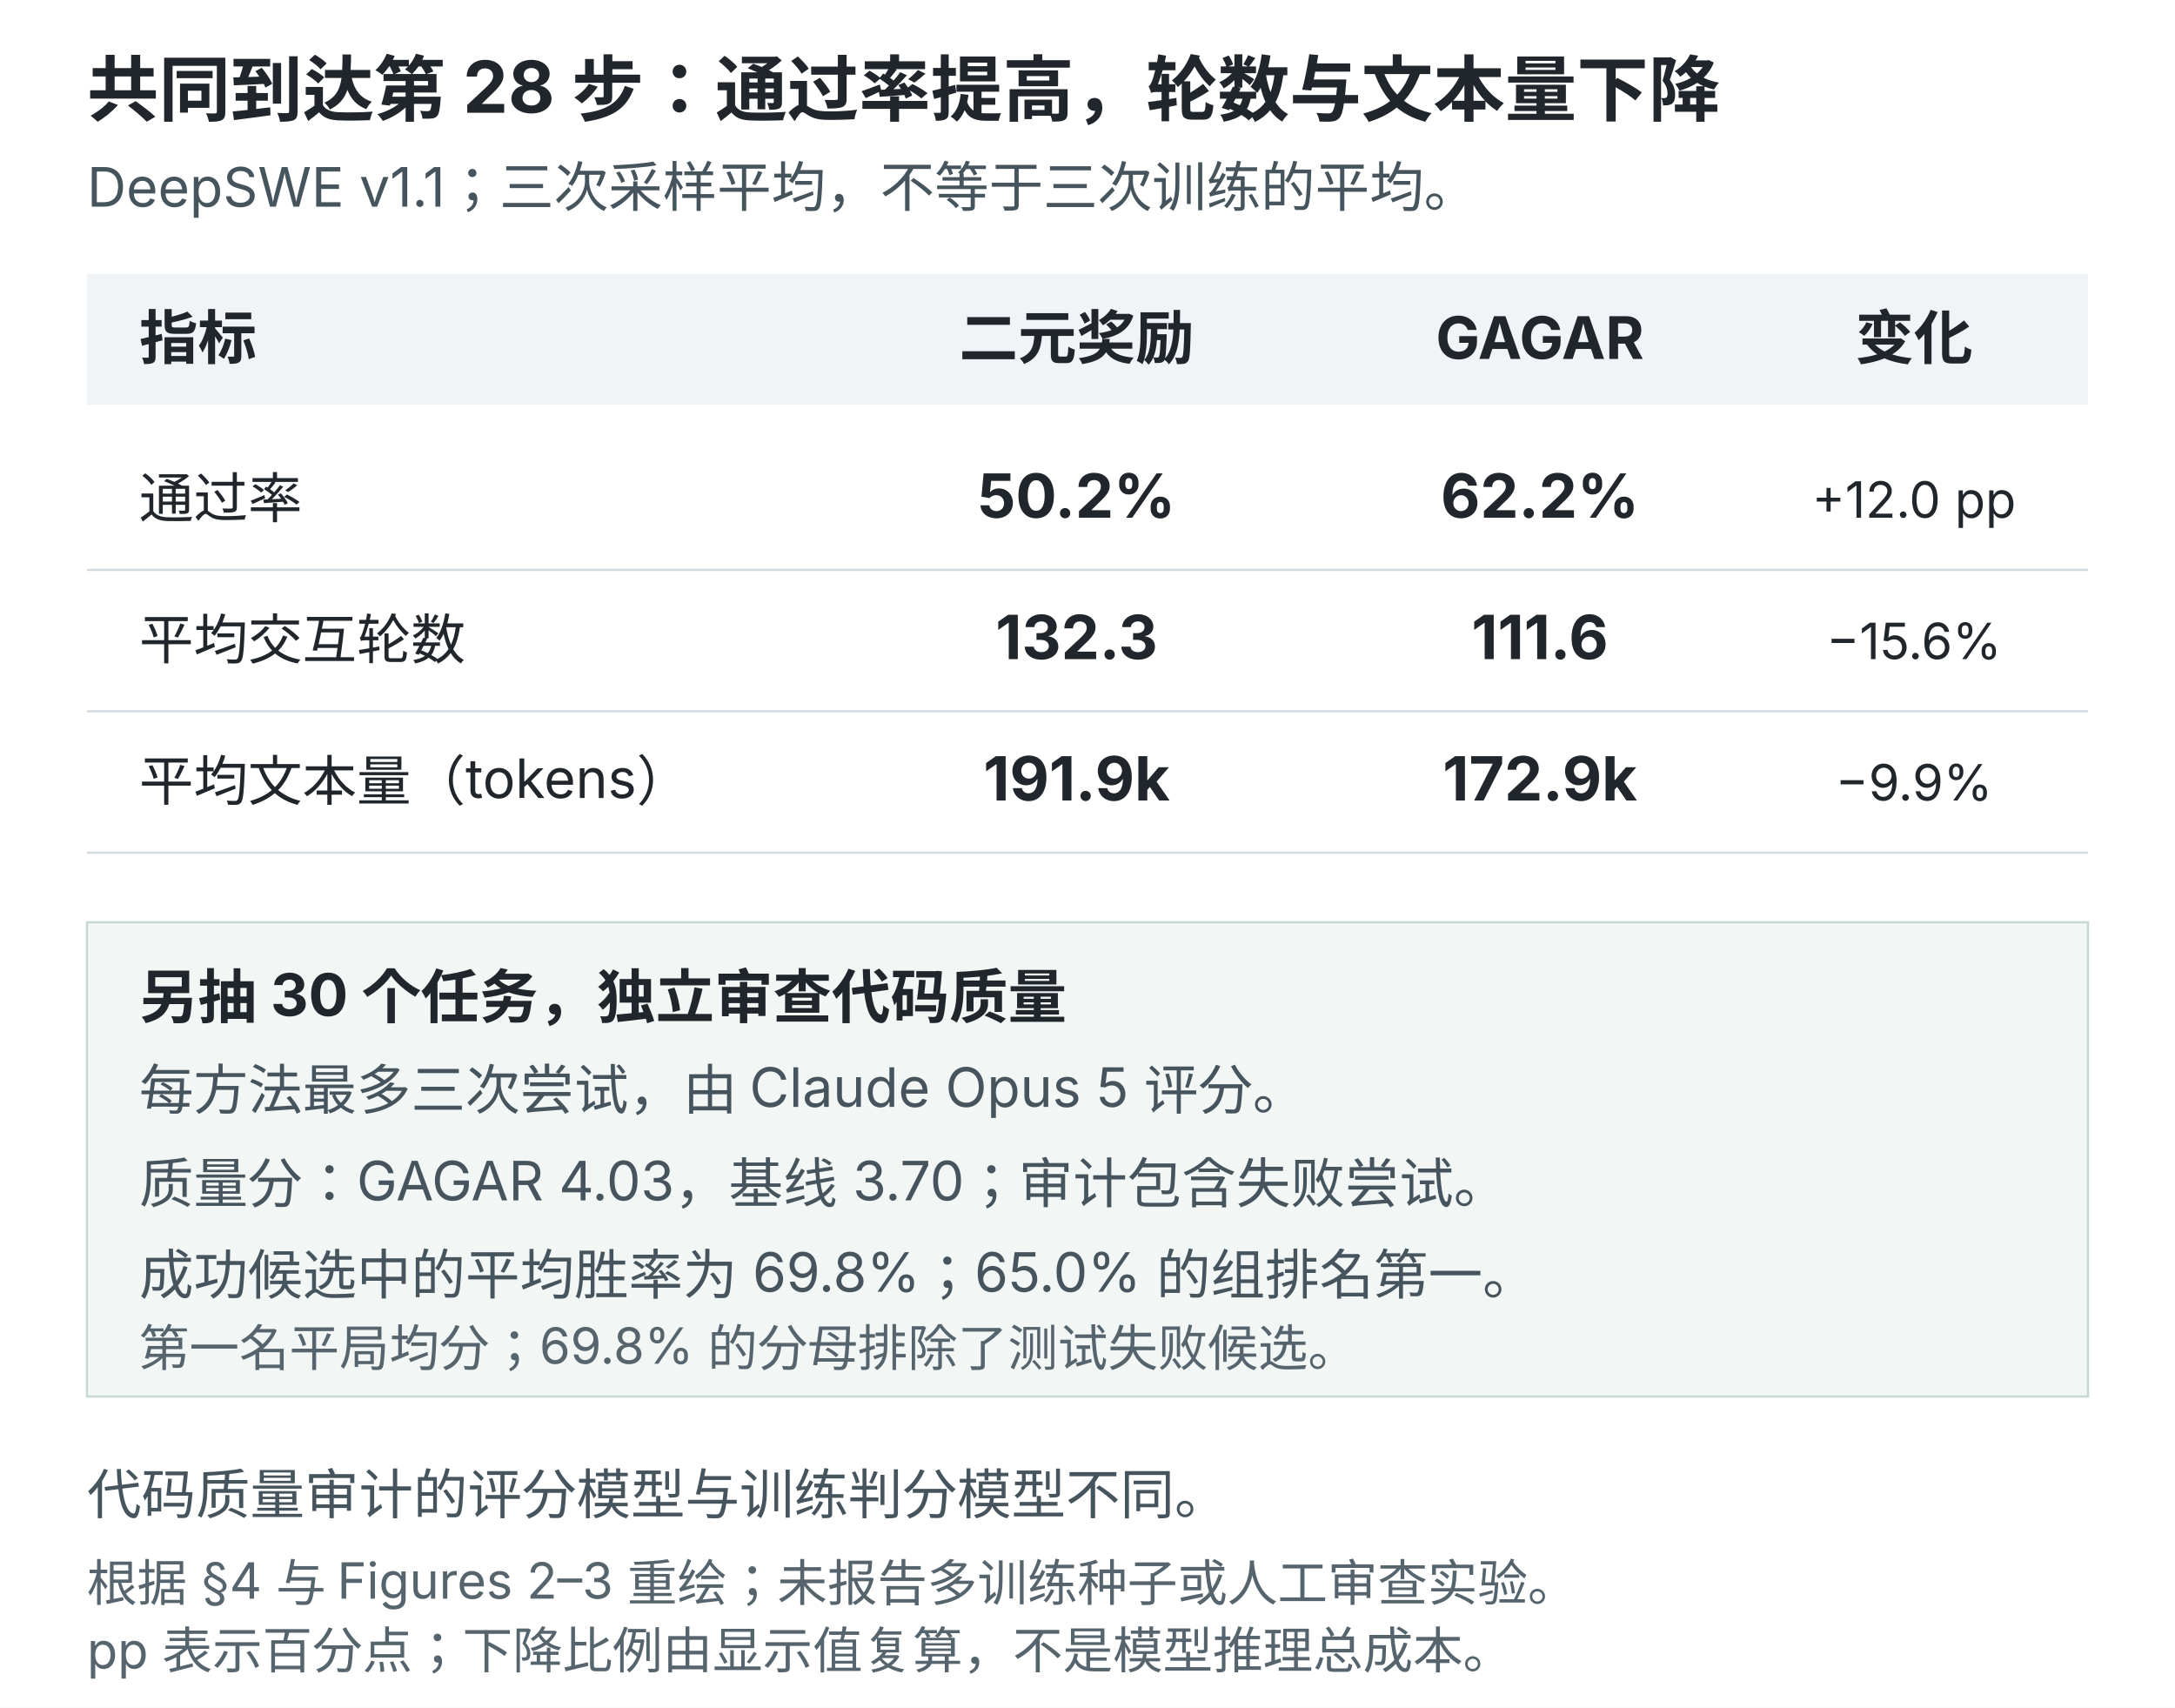
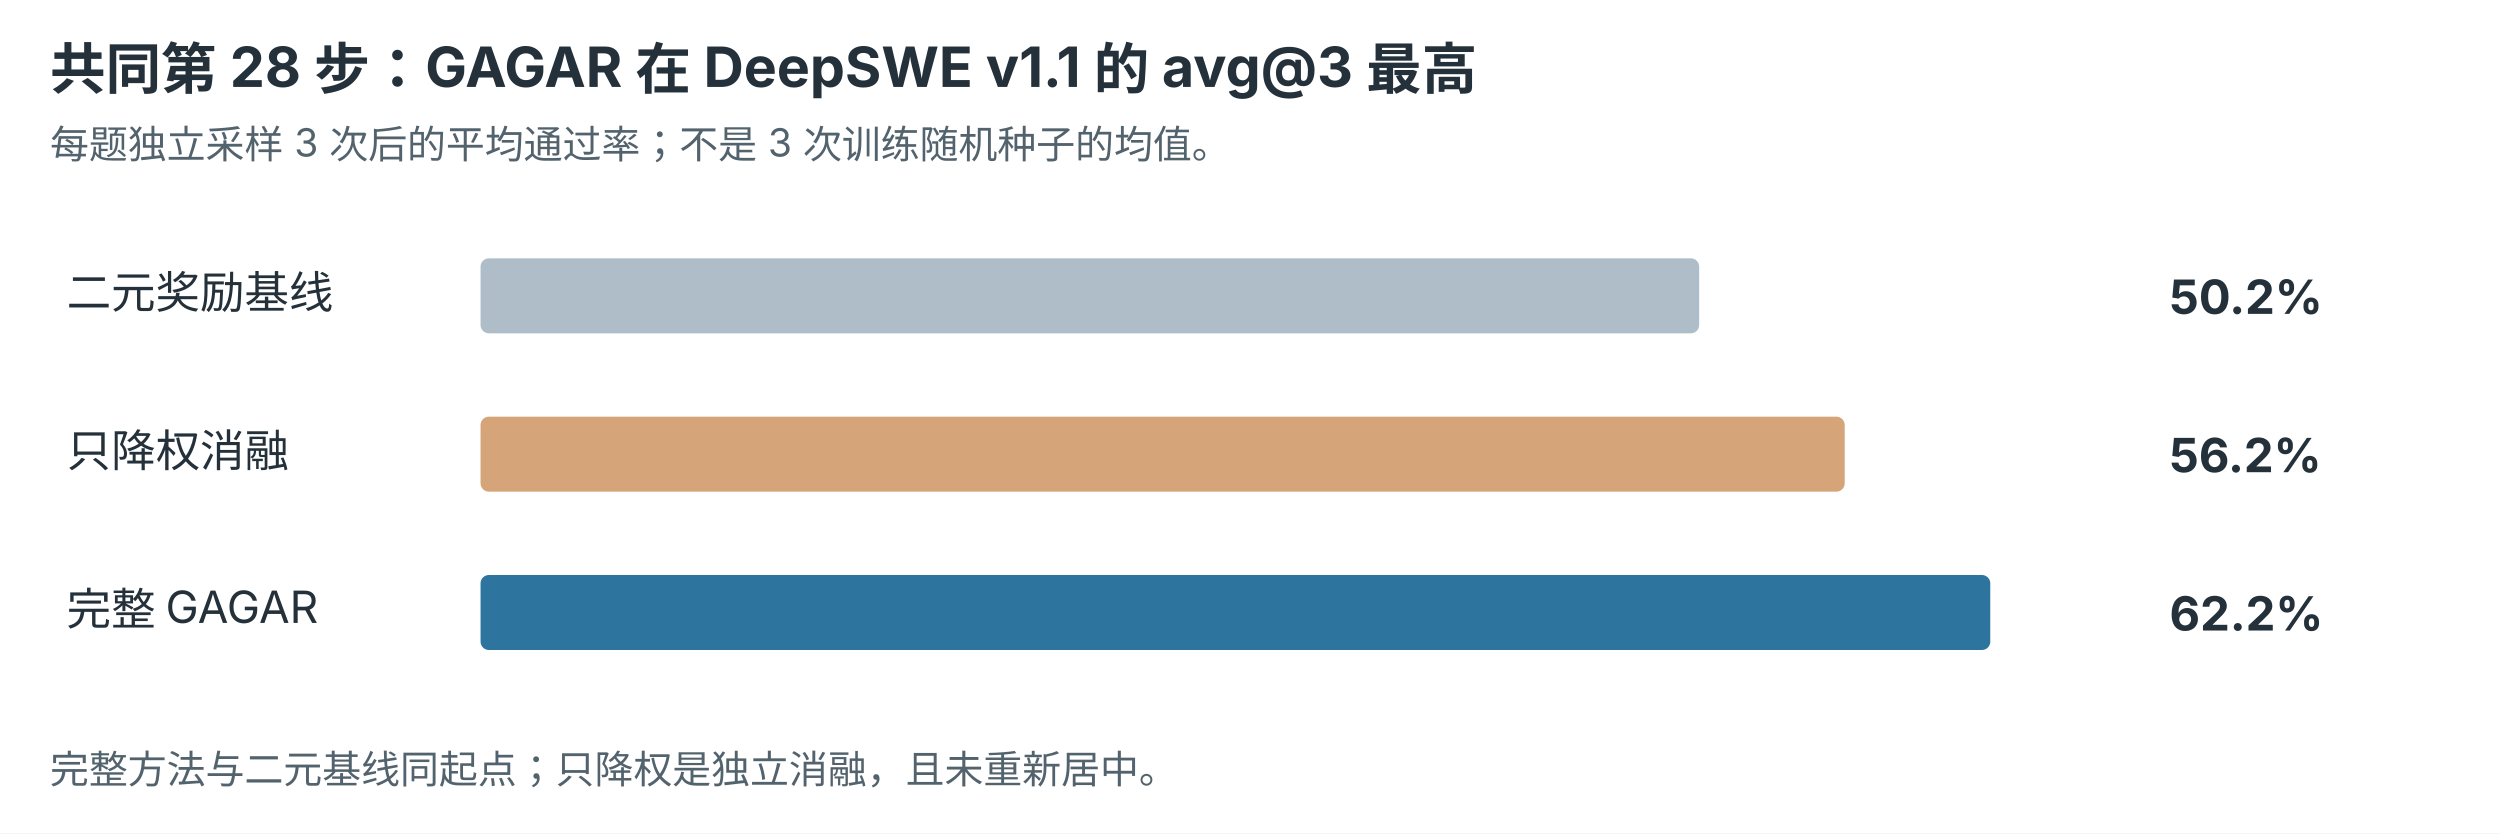
- <svg xmlns="http://www.w3.org/2000/svg" width="1000" height="785" viewBox="0 0 1000 785" role="img" aria-labelledby="title desc">
-   <style>text{font-family:-apple-system,BlinkMacSystemFont,"Segoe UI","PingFang SC",sans-serif;fill:#20262b}.title{font-size:33px;font-weight:750}.head{font-size:27px;font-weight:700}.body{font-size:25px;fill:#46545d}.small{font-size:23px;fill:#56646d}.num{font-family:ui-monospace,SFMono-Regular,Menlo,monospace;font-size:28px;font-weight:650}</style>
-   <rect width="1000" height="785" fill="#fff" />
-   <text x="40" y="53" class="title">共同到达第 28 步：通过率提高，轮数与文本量下降</text>
-   <text x="40" y="95" class="body">DeepSWE v1.1；三次采样平均，不等于三次训练的平均。</text>
-   <rect x="40" y="126" width="920" height="60" fill="#f1f4f6" />
-   <g class="head">
-     <text x="64" y="165">指标</text>
-     <text x="495" y="165" text-anchor="middle">二元奖励</text>
-     <text x="708" y="165" text-anchor="middle">GAGAR</text>
-     <text x="880" y="165" text-anchor="middle">变化</text>
+ <svg xmlns="http://www.w3.org/2000/svg" width="900" height="300" viewBox="0 0 900 300" role="img" aria-labelledby="title desc">
+   <g font-family="-apple-system,BlinkMacSystemFont,Segoe UI,PingFang SC,sans-serif">
+     <rect width="900" height="300" fill="#fff" />
+     <text x="18" y="32" font-size="20" font-weight="700" fill="#24313a">共同第 28 步：GAGAR 在 DeepSWE v1.1 的 avg@3 最高</text>
+     <text x="18" y="57" font-size="14" font-weight="400" fill="#53636d">每题独立采样 3 次后的平均通过率；不是 3 次训练随机种子的均值。</text>
+     <text x="24" y="111" font-size="16" font-weight="400" fill="#24313a">二元奖励基线</text>
+     <rect x="173" y="93" width="438.7" height="27" rx="3" fill="#aebdc7" />
+     <text x="781" y="113" font-size="17" font-weight="700" fill="#24313a">50.2%</text>
+     <text x="24" y="168" font-size="16" font-weight="400" fill="#24313a">只降权消融</text>
+     <rect x="173" y="150" width="491.1" height="27" rx="3" fill="#d5a478" />
+     <text x="781" y="170" font-size="17" font-weight="700" fill="#24313a">56.2%</text>
+     <text x="24" y="225" font-size="16" font-weight="400" fill="#24313a">完整 GAGAR</text>
+     <rect x="173" y="207" width="543.5" height="27" rx="3" fill="#2d759e" />
+     <text x="781" y="227" font-size="17" font-weight="700" fill="#24313a">62.2%</text>
+     <text x="18" y="282" font-size="14" font-weight="400" fill="#53636d">完整方法与二元基线同起点；只降权是独立消融，且未重新居中。</text>
  </g>
-   <g class="body">
-     <text x="64" y="238">通过率</text>
-     <text x="64" y="303">平均交互轮数</text>
-     <text x="64" y="368">平均文本量（tokens）</text>
-   </g>
-   <g class="num" text-anchor="middle">
-     <text x="495" y="238">50.2%</text>
-     <text x="708" y="238" fill="#245f87">62.2%</text>
-     <text x="495" y="303">132.3</text>
-     <text x="708" y="303">111.6</text>
-     <text x="495" y="368">191.9k</text>
-     <text x="708" y="368">172.9k</text>
-   </g>
-   <g class="small" text-anchor="middle">
-     <text x="880" y="238">+12.0 pp</text>
-     <text x="880" y="303">−15.6%</text>
-     <text x="880" y="368">−9.9%</text>
-   </g>
-   <path d="M40 262H960M40 327H960M40 392H960" stroke="#d2dade" />
-   <rect x="40" y="424" width="920" height="218" fill="#f2f6f4" stroke="#c6d8cf" />
-   <text x="64" y="468" class="head" fill="#356954">另抽 30 个任务，独立审查代码质量</text>
-   <text x="64" y="510" class="body">每方法最多三次尝试，由 Claude Opus 5 评分。</text>
-   <text x="64" y="553" class="body">质量分：GAGAR 4.03，基线 3.70；审计包含失败尝试。</text>
-   <text x="64" y="595" class="body">成功候选中的平均胜率为 69.8%；65.0% 的组排名第一。</text>
-   <text x="64" y="628" class="small">第一名平局均分；69.8% 的分母排除了测试失败候选。</text>
-   <text x="40" y="696" class="body">代码质量审计的评分模型与训练判分模型不同。</text>
-   <text x="40" y="736" class="small">根据 §4 与 Figures 2–3 重绘；未报告多训练种子或人工审查实验。</text>
-   <text x="40" y="767" class="small">pp 表示百分点；下降比例由显示值复算，不是模型推理总成本。</text>
</svg>
